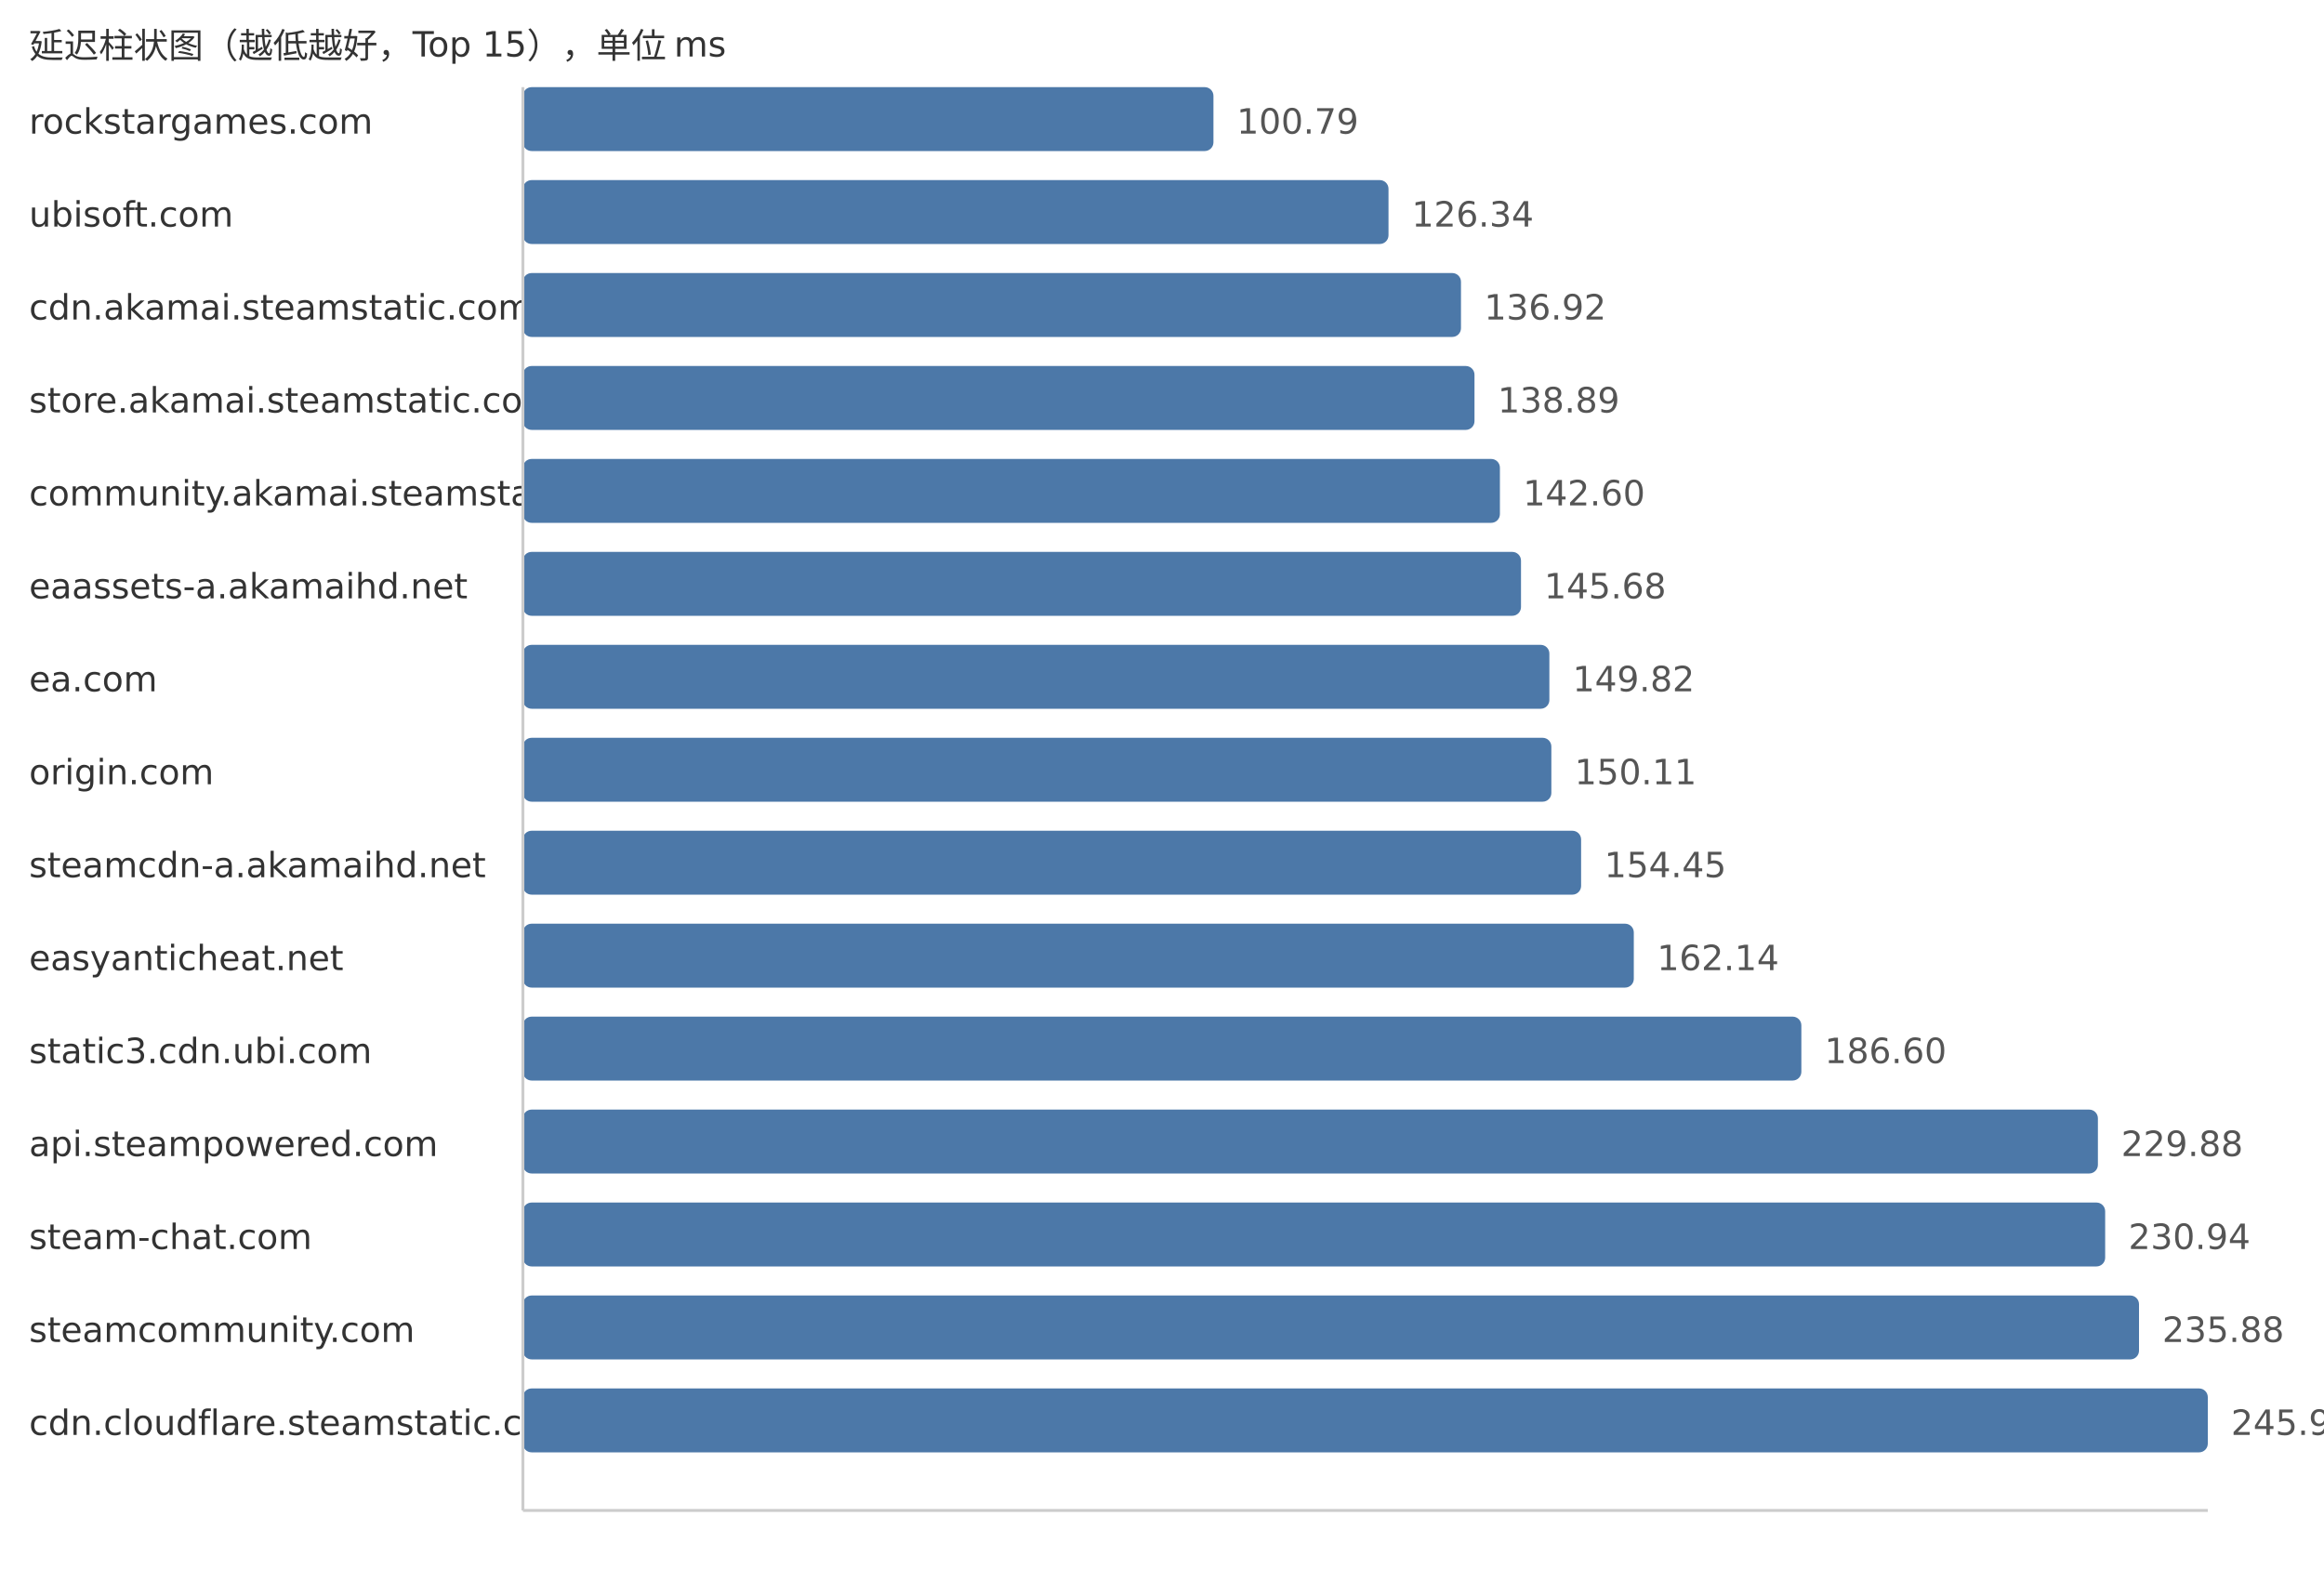
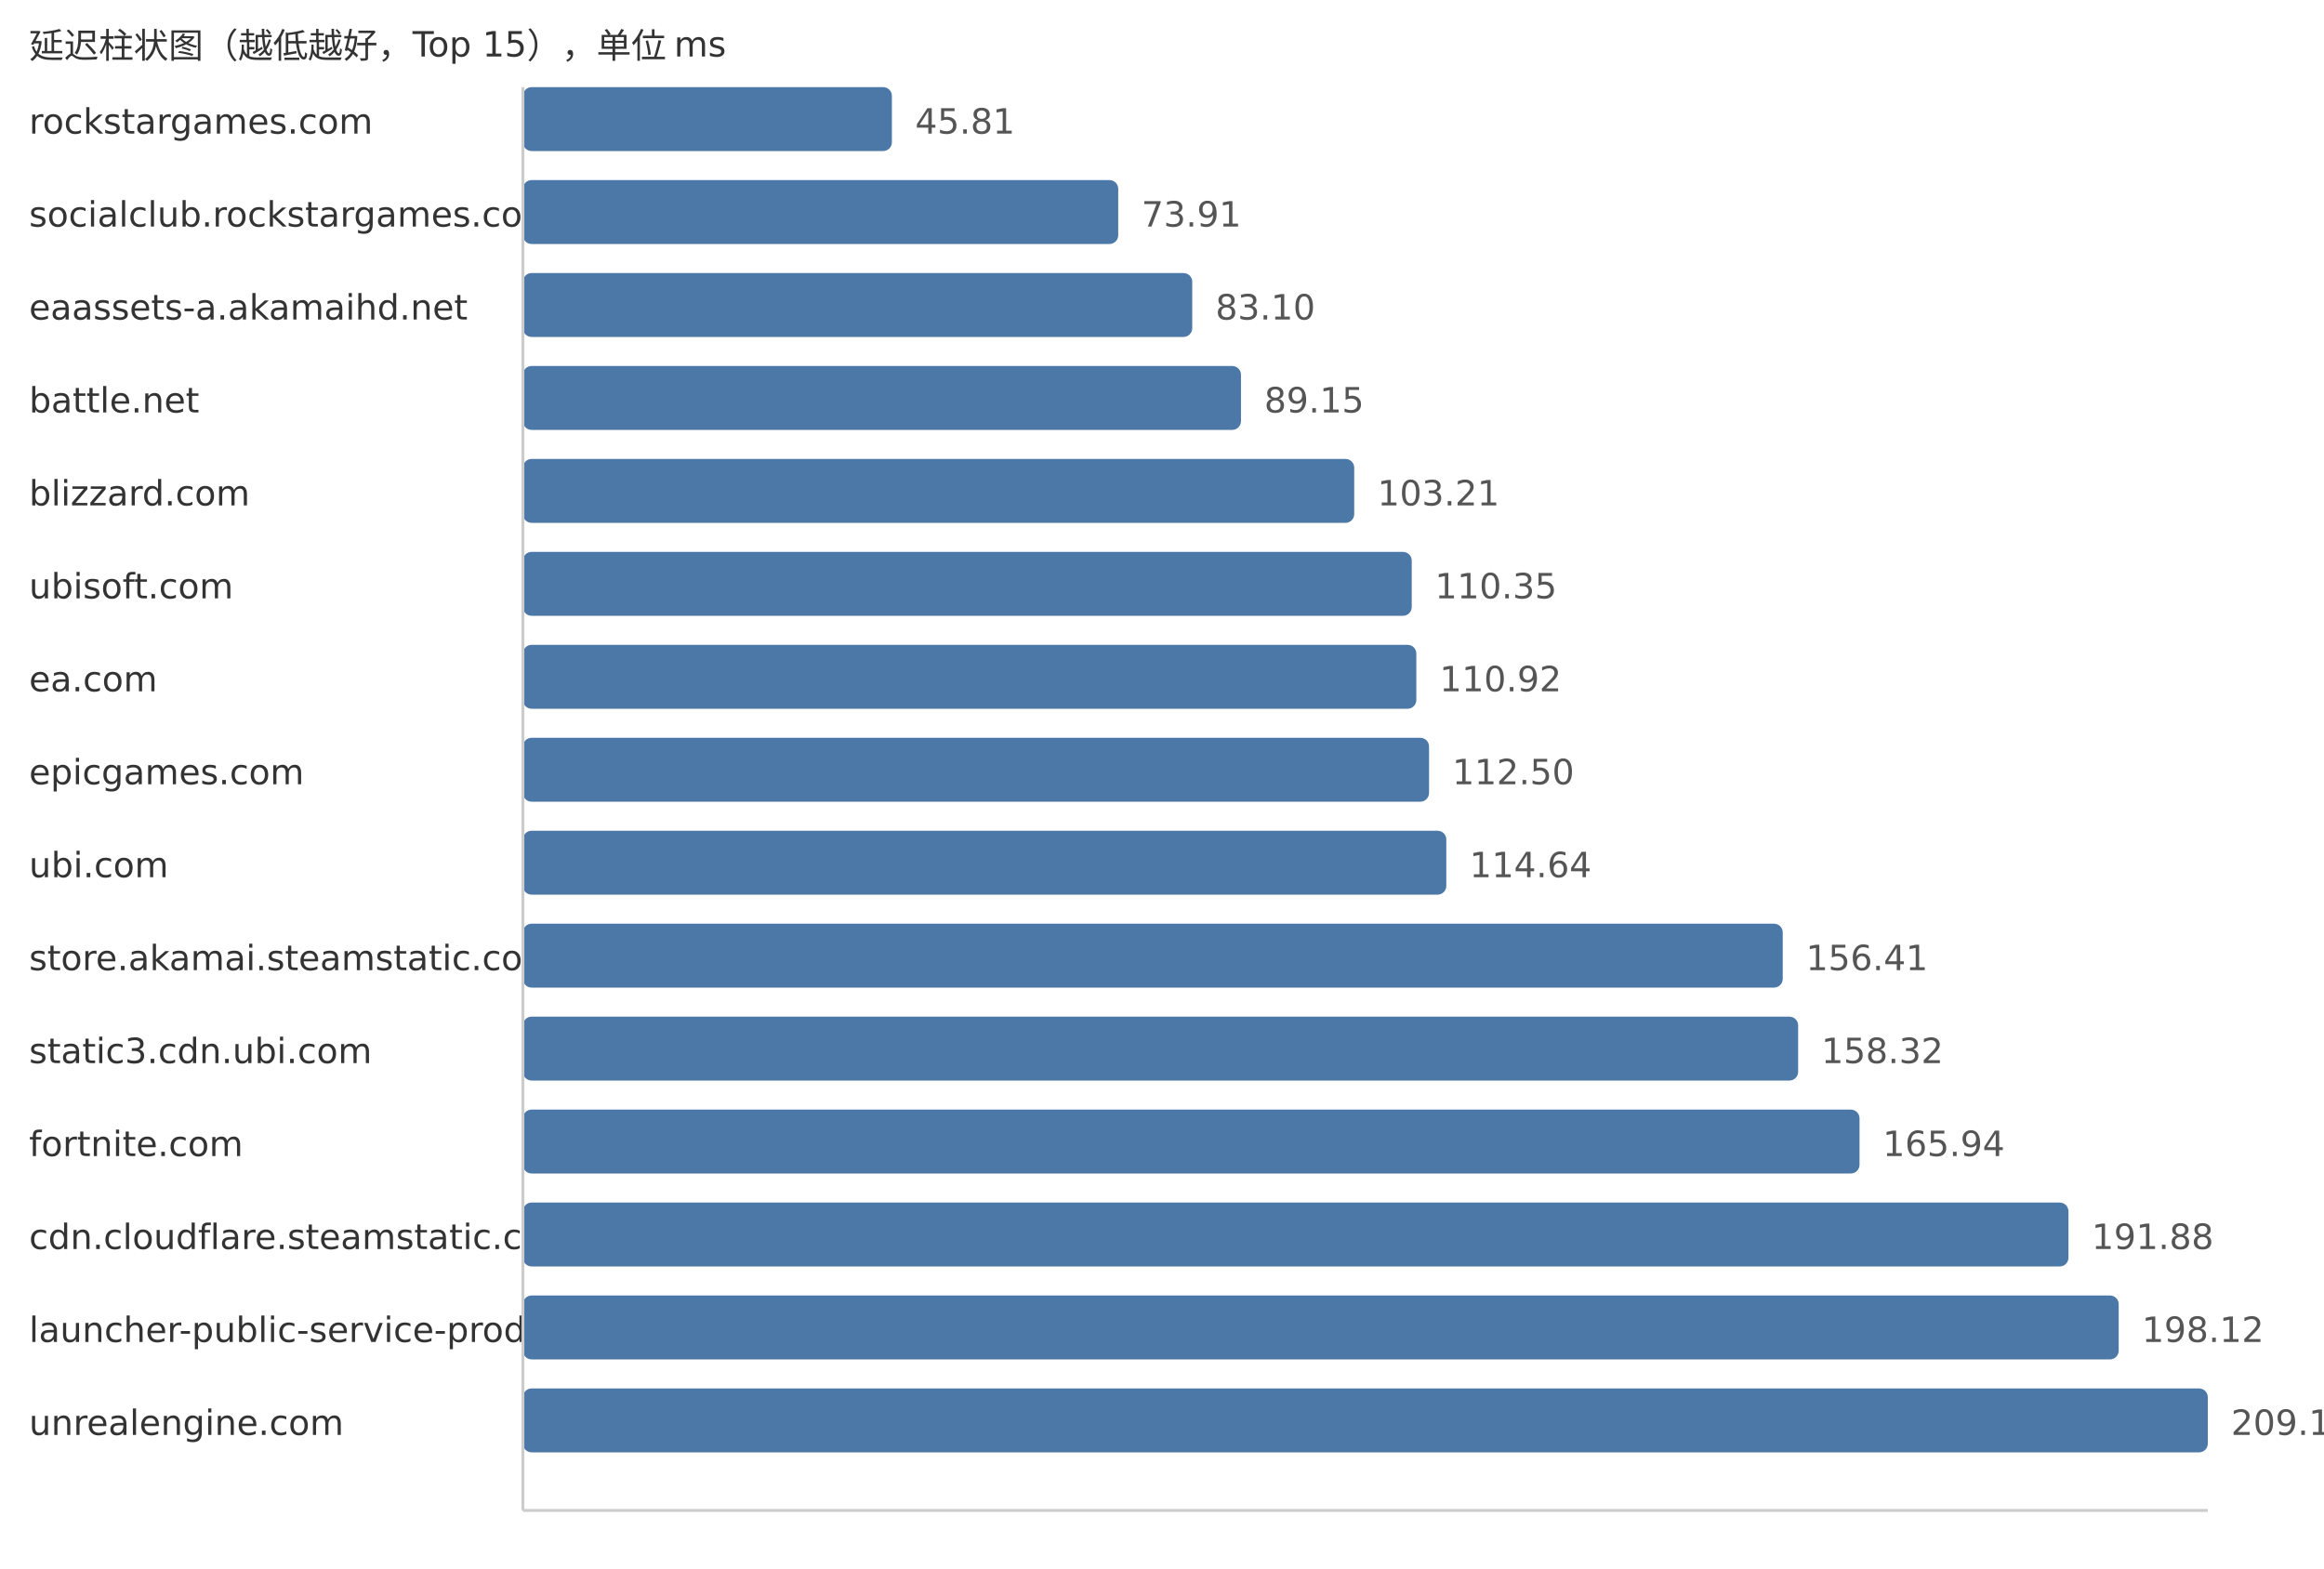
<svg xmlns="http://www.w3.org/2000/svg" width="800" height="540">
  <style> .label{font-family:DejaVu Sans,Verdana,Geneva,sans-serif;font-size:12px;fill:#333} .value{font-family:DejaVu Sans,Verdana,Geneva,sans-serif;font-size:12px;fill:#555} </style>
  <text x="10" y="20" class="label">延迟柱状图（越低越好，Top 15），单位 ms</text>
  <text x="10" y="46" class="label">rockstargames.com</text>
-   <rect x="180" y="30" width="237.71" height="22" fill="#4c78a8" rx="3" />
-   <text x="425.71" y="46" class="value">100.79</text>
-   <text x="10" y="78" class="label">ubisoft.com</text>
-   <rect x="180" y="62" width="297.97" height="22" fill="#4c78a8" rx="3" />
-   <text x="485.97" y="78" class="value">126.34</text>
-   <text x="10" y="110" class="label">cdn.akamai.steamstatic.com</text>
-   <rect x="180" y="94" width="322.92" height="22" fill="#4c78a8" rx="3" />
-   <text x="510.92" y="110" class="value">136.92</text>
-   <text x="10" y="142" class="label">store.akamai.steamstatic.com</text>
-   <rect x="180" y="126" width="327.57" height="22" fill="#4c78a8" rx="3" />
-   <text x="515.57" y="142" class="value">138.89</text>
-   <text x="10" y="174" class="label">community.akamai.steamstatic.com</text>
-   <rect x="180" y="158" width="336.32" height="22" fill="#4c78a8" rx="3" />
-   <text x="524.32" y="174" class="value">142.60</text>
-   <text x="10" y="206" class="label">eaassets-a.akamaihd.net</text>
-   <rect x="180" y="190" width="343.58" height="22" fill="#4c78a8" rx="3" />
-   <text x="531.58" y="206" class="value">145.68</text>
+   <rect x="180" y="30" width="127.02" height="22" fill="#4c78a8" rx="3" />
+   <text x="315.02" y="46" class="value">45.81</text>
+   <text x="10" y="78" class="label">socialclub.rockstargames.com</text>
+   <rect x="180" y="62" width="204.93" height="22" fill="#4c78a8" rx="3" />
+   <text x="392.93" y="78" class="value">73.91</text>
+   <text x="10" y="110" class="label">eaassets-a.akamaihd.net</text>
+   <rect x="180" y="94" width="230.41" height="22" fill="#4c78a8" rx="3" />
+   <text x="418.41" y="110" class="value">83.10</text>
+   <text x="10" y="142" class="label">battle.net</text>
+   <rect x="180" y="126" width="247.19" height="22" fill="#4c78a8" rx="3" />
+   <text x="435.19" y="142" class="value">89.15</text>
+   <text x="10" y="174" class="label">blizzard.com</text>
+   <rect x="180" y="158" width="286.17" height="22" fill="#4c78a8" rx="3" />
+   <text x="474.17" y="174" class="value">103.21</text>
+   <text x="10" y="206" class="label">ubisoft.com</text>
+   <rect x="180" y="190" width="305.97" height="22" fill="#4c78a8" rx="3" />
+   <text x="493.97" y="206" class="value">110.35</text>
  <text x="10" y="238" class="label">ea.com</text>
-   <rect x="180" y="222" width="353.35" height="22" fill="#4c78a8" rx="3" />
-   <text x="541.35" y="238" class="value">149.82</text>
-   <text x="10" y="270" class="label">origin.com</text>
-   <rect x="180" y="254" width="354.03" height="22" fill="#4c78a8" rx="3" />
-   <text x="542.03" y="270" class="value">150.11</text>
-   <text x="10" y="302" class="label">steamcdn-a.akamaihd.net</text>
-   <rect x="180" y="286" width="364.27" height="22" fill="#4c78a8" rx="3" />
-   <text x="552.27" y="302" class="value">154.45</text>
-   <text x="10" y="334" class="label">easyanticheat.net</text>
-   <rect x="180" y="318" width="382.41" height="22" fill="#4c78a8" rx="3" />
-   <text x="570.41" y="334" class="value">162.14</text>
+   <rect x="180" y="222" width="307.55" height="22" fill="#4c78a8" rx="3" />
+   <text x="495.55" y="238" class="value">110.92</text>
+   <text x="10" y="270" class="label">epicgames.com</text>
+   <rect x="180" y="254" width="311.93" height="22" fill="#4c78a8" rx="3" />
+   <text x="499.93" y="270" class="value">112.50</text>
+   <text x="10" y="302" class="label">ubi.com</text>
+   <rect x="180" y="286" width="317.87" height="22" fill="#4c78a8" rx="3" />
+   <text x="505.87" y="302" class="value">114.64</text>
+   <text x="10" y="334" class="label">store.akamai.steamstatic.com</text>
+   <rect x="180" y="318" width="433.68" height="22" fill="#4c78a8" rx="3" />
+   <text x="621.68" y="334" class="value">156.41</text>
  <text x="10" y="366" class="label">static3.cdn.ubi.com</text>
-   <rect x="180" y="350" width="440.09" height="22" fill="#4c78a8" rx="3" />
-   <text x="628.09" y="366" class="value">186.60</text>
-   <text x="10" y="398" class="label">api.steampowered.com</text>
-   <rect x="180" y="382" width="542.17" height="22" fill="#4c78a8" rx="3" />
-   <text x="730.17" y="398" class="value">229.88</text>
-   <text x="10" y="430" class="label">steam-chat.com</text>
-   <rect x="180" y="414" width="544.67" height="22" fill="#4c78a8" rx="3" />
-   <text x="732.67" y="430" class="value">230.94</text>
-   <text x="10" y="462" class="label">steamcommunity.com</text>
-   <rect x="180" y="446" width="556.32" height="22" fill="#4c78a8" rx="3" />
-   <text x="744.32" y="462" class="value">235.88</text>
-   <text x="10" y="494" class="label">cdn.cloudflare.steamstatic.com</text>
+   <rect x="180" y="350" width="438.98" height="22" fill="#4c78a8" rx="3" />
+   <text x="626.98" y="366" class="value">158.32</text>
+   <text x="10" y="398" class="label">fortnite.com</text>
+   <rect x="180" y="382" width="460.11" height="22" fill="#4c78a8" rx="3" />
+   <text x="648.11" y="398" class="value">165.94</text>
+   <text x="10" y="430" class="label">cdn.cloudflare.steamstatic.com</text>
+   <rect x="180" y="414" width="532.03" height="22" fill="#4c78a8" rx="3" />
+   <text x="720.03" y="430" class="value">191.88</text>
+   <text x="10" y="462" class="label">launcher-public-service-prod06.ol.epicgames.com</text>
+   <rect x="180" y="446" width="549.33" height="22" fill="#4c78a8" rx="3" />
+   <text x="737.33" y="462" class="value">198.12</text>
+   <text x="10" y="494" class="label">unrealengine.com</text>
  <rect x="180" y="478" width="580.0" height="22" fill="#4c78a8" rx="3" />
-   <text x="768.0" y="494" class="value">245.92</text>
+   <text x="768.0" y="494" class="value">209.18</text>
  <line x1="180" y1="30" x2="180" y2="520" stroke="#ccc" />
  <line x1="180" y1="520" x2="760" y2="520" stroke="#ccc" />
</svg>
